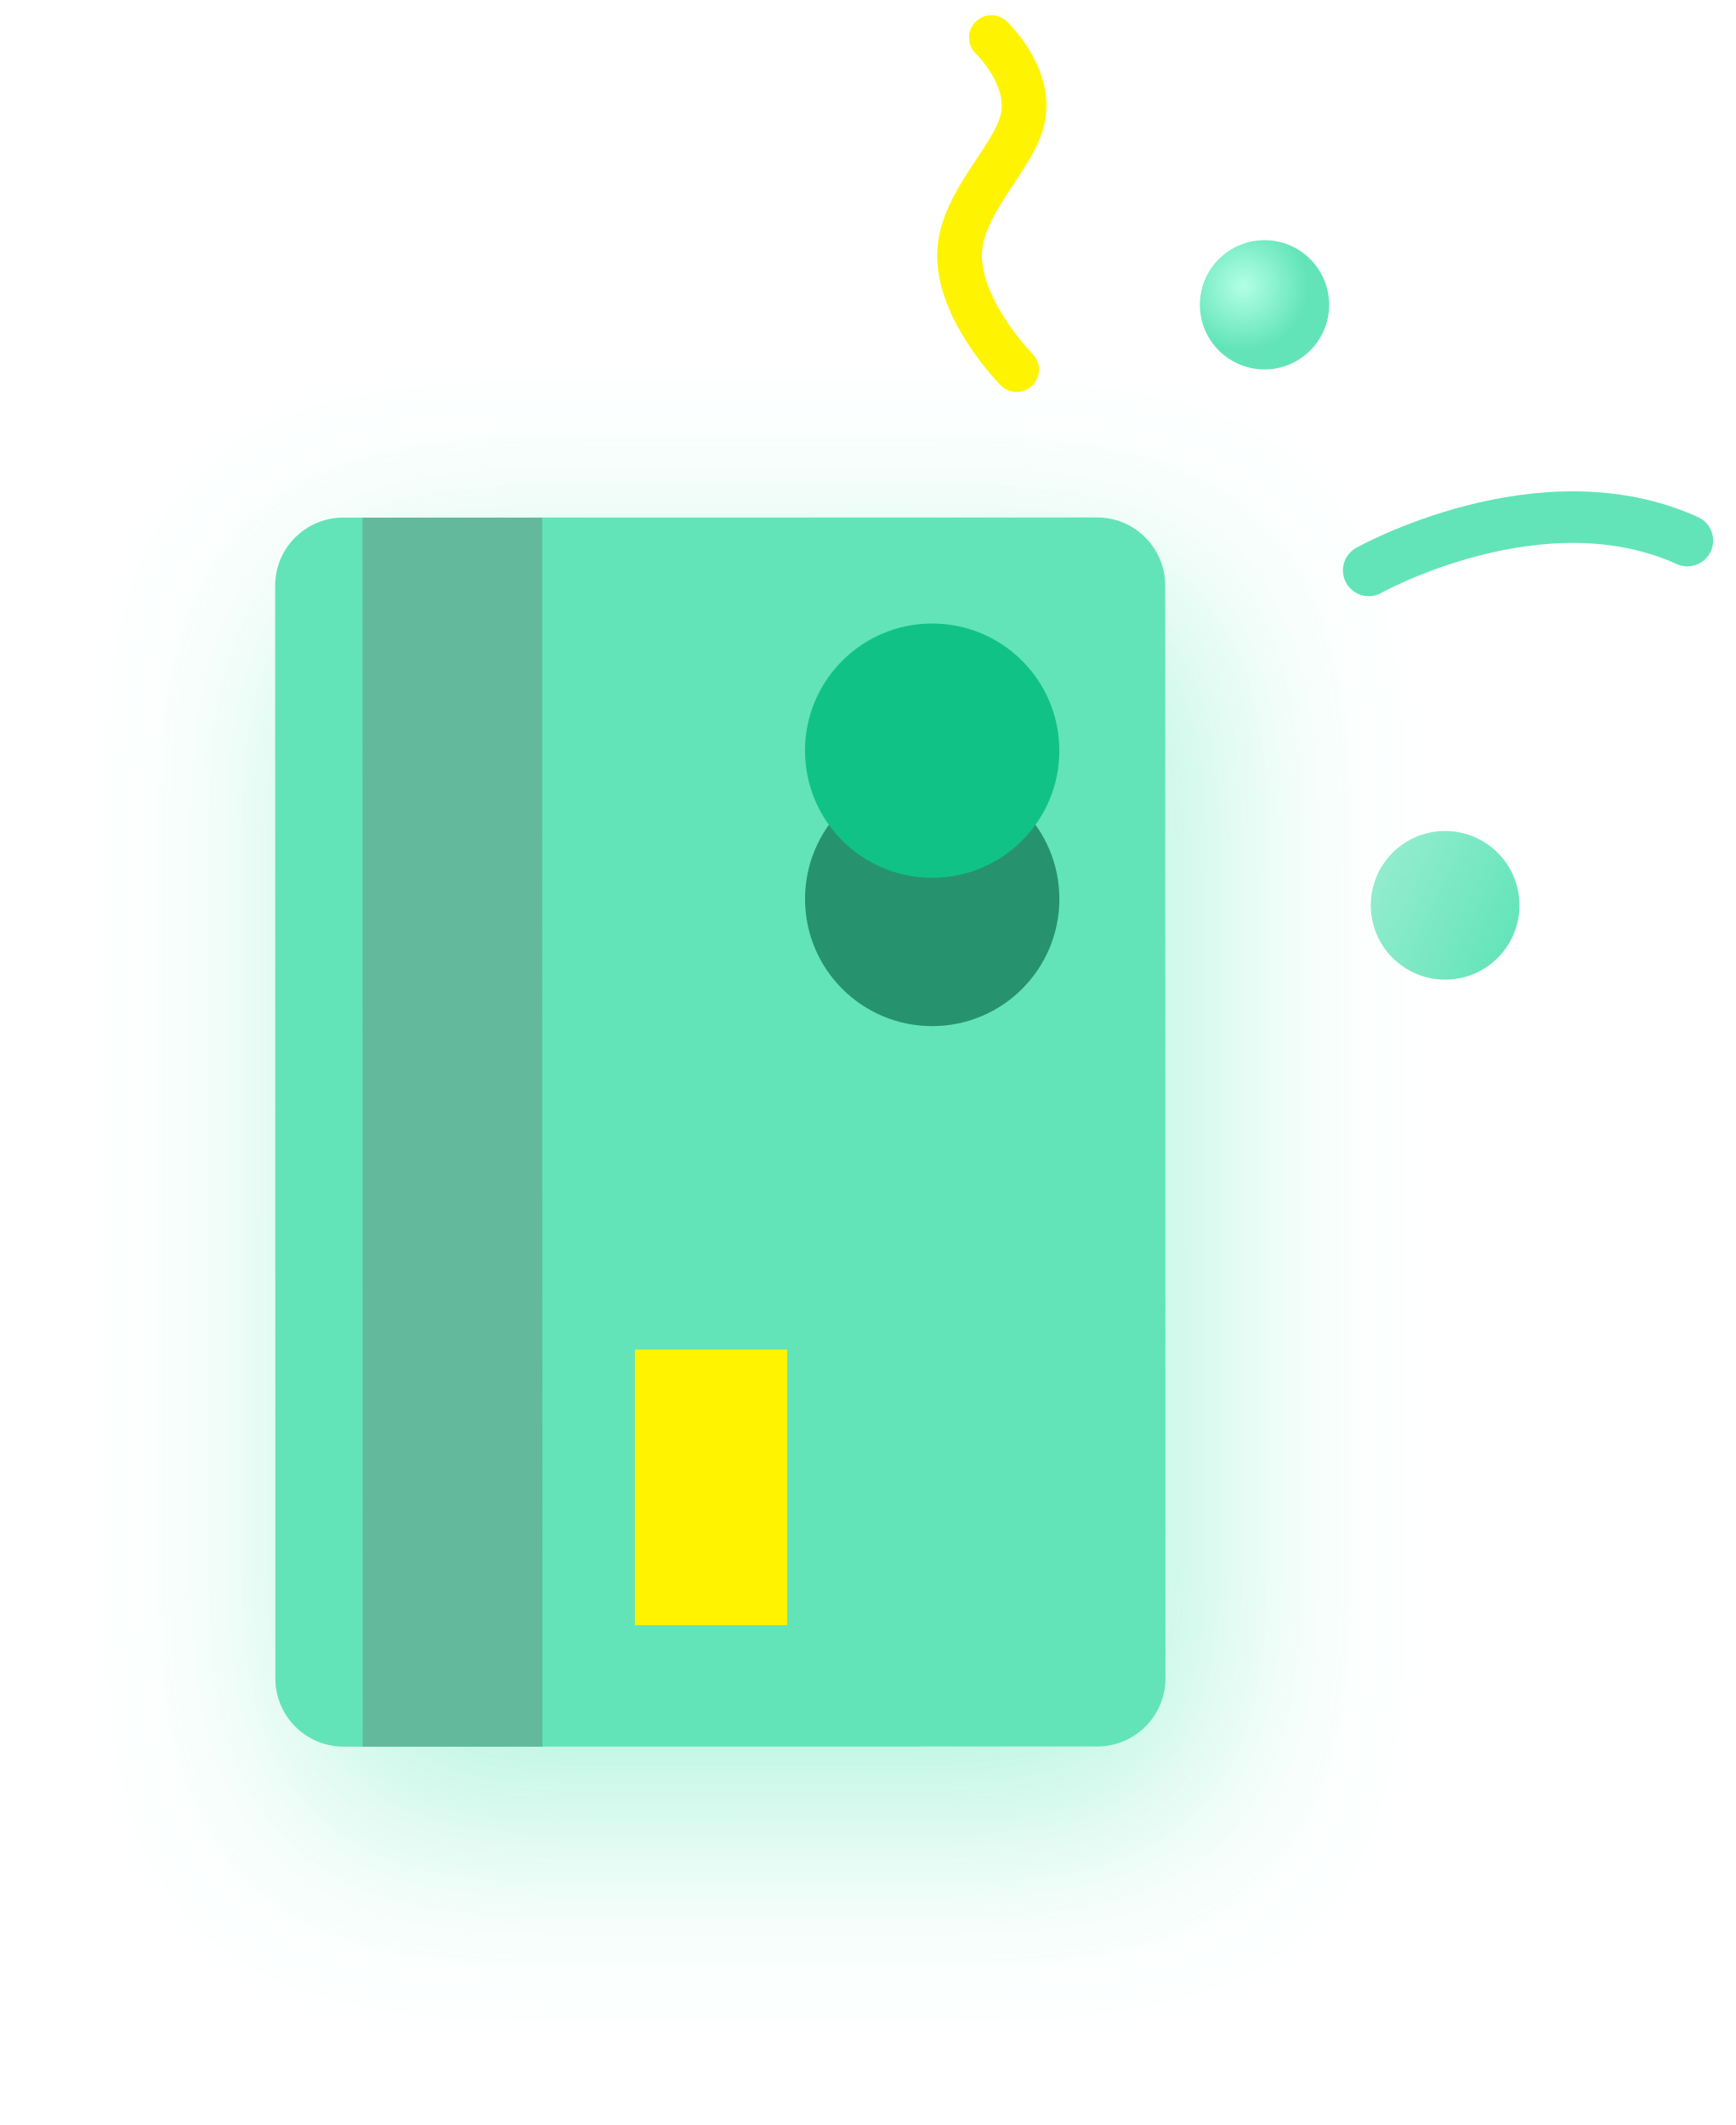
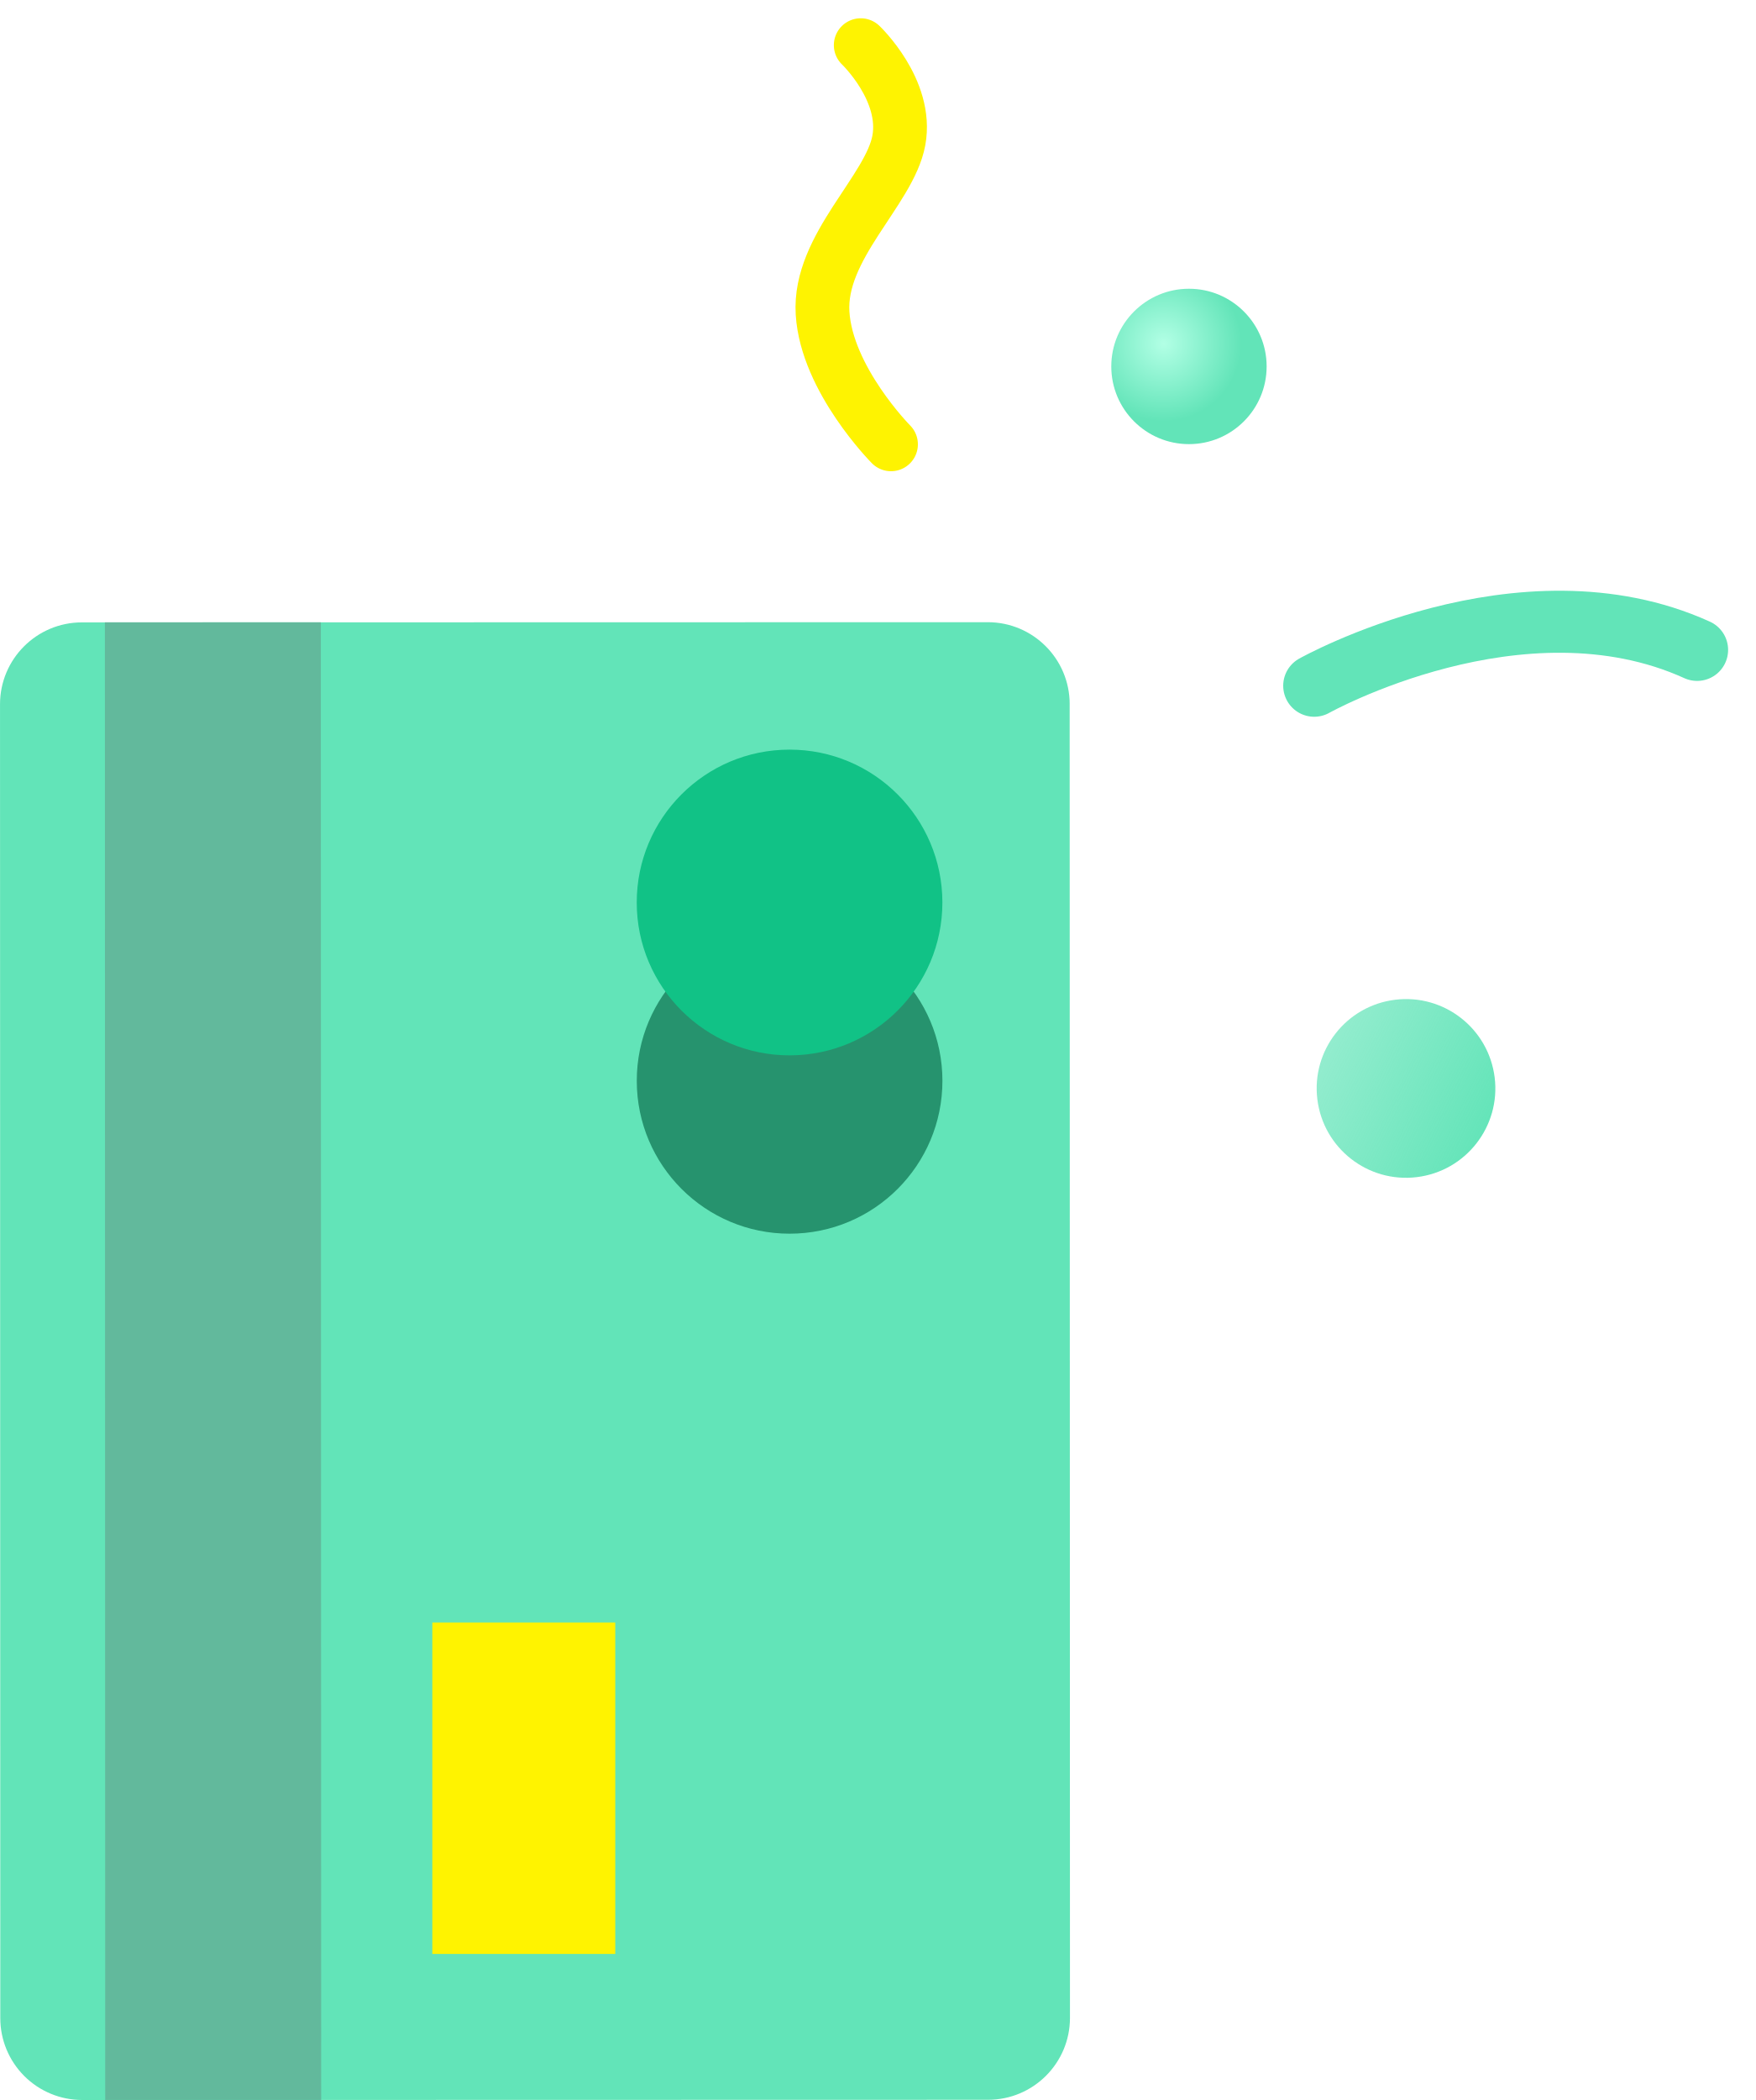
- <svg xmlns="http://www.w3.org/2000/svg" width="100.922" height="123.578" viewBox="0 0 100.922 123.578">
+ <svg xmlns="http://www.w3.org/2000/svg" width="84.922" height="101.578" viewBox="0 0 84.922 101.578">
  <defs>
-     <filter id="Path_2396" x="0" y="16.096" width="87.767" height="107.482" filterUnits="userSpaceOnUse">
-       <feOffset dx="2" dy="4" input="SourceAlpha" />
-       <feGaussianBlur stdDeviation="6" result="blur" />
-       <feFlood flood-color="#62e9bc" flood-opacity="0.49" />
-       <feComposite operator="in" in2="blur" />
-       <feComposite in="SourceGraphic" />
-     </filter>
    <radialGradient id="radial-gradient" cx="0.338" cy="0.354" r="0.5" gradientUnits="objectBoundingBox">
      <stop offset="0" stop-color="#b2ffe5" />
      <stop offset="1" stop-color="#62e4b8" />
    </radialGradient>
    <linearGradient id="linear-gradient" x1="1" y1="0.753" x2="-0.191" gradientUnits="objectBoundingBox">
      <stop offset="0" stop-color="#62e4b8" />
      <stop offset="1" stop-color="#62e4b8" stop-opacity="0.588" />
    </linearGradient>
  </defs>
-   <g id="InstantCredit-web" transform="translate(-243.501 -3239.652)">
+   <g id="InstantCredit-web" transform="translate(-259.501 -3239.652)">
    <g id="Group_3919" data-name="Group 3919" transform="translate(-71.236 839.967)">
      <g id="Group_3912" data-name="Group 3912" transform="translate(333.248 2500.983)">
        <path id="Path_2361" data-name="Path 2361" d="M140.584,1099.79a3.932,3.932,0,0,0,1.466.28h0a3.932,3.932,0,0,1-1.466-.28Z" transform="translate(-140.584 -1099.79)" fill="#2f8694" />
      </g>
      <g id="Group_3913" data-name="Group 3913" transform="translate(346.26 2429.781)">
        <path id="Path_2362" data-name="Path 2362" d="M224.4,817.716l-32.265.007,32.266-.007Z" transform="translate(-192.131 -817.716)" fill="#2f8694" />
      </g>
      <g id="Group_3914" data-name="Group 3914" transform="translate(330.737 2429.781)">
-         <g transform="matrix(1, 0, 0, 1, -16, -30.1)" filter="url(#Path_2396)">
-           <path id="Path_2396-2" data-name="Path 2396" d="M182.39,821.68l.015,63.545a3.964,3.964,0,0,1-3.964,3.963l-43.825.01a3.961,3.961,0,0,1-3.965-3.963l-.013-63.545a3.962,3.962,0,0,1,3.962-3.965l43.826-.009a3.964,3.964,0,0,1,3.965,3.964" transform="translate(-114.64 -787.62)" fill="#62e4b8" />
-         </g>
+         <path id="Path_2396" data-name="Path 2396" d="M182.39,821.68l.015,63.545a3.964,3.964,0,0,1-3.964,3.963l-43.825.01a3.961,3.961,0,0,1-3.965-3.963l-.013-63.545a3.962,3.962,0,0,1,3.962-3.965l43.826-.009a3.964,3.964,0,0,1,3.965,3.964" transform="translate(-130.637 -817.716)" fill="#62e4b8" />
      </g>
      <g id="Group_3915" data-name="Group 3915" transform="translate(335.812 2429.788)">
        <path id="Path_2397" data-name="Path 2397" d="M161.189,817.744h-4.563l-5.885,0,.016,71.473,10.448,0Z" transform="translate(-150.741 -817.744)" fill="#62b99c" />
      </g>
      <g id="Group_3916" data-name="Group 3916" transform="translate(361.546 2444.571)">
        <path id="Path_2398" data-name="Path 2398" d="M260.081,876.307a7.394,7.394,0,1,1-7.392,7.4,7.393,7.393,0,0,1,7.392-7.4" transform="translate(-252.689 -876.307)" fill="#26936e" />
      </g>
      <g id="Group_3917" data-name="Group 3917" transform="translate(361.544 2435.945)">
        <path id="Path_2399" data-name="Path 2399" d="M260.073,842.134a7.394,7.394,0,1,1-7.392,7.4,7.393,7.393,0,0,1,7.392-7.4" transform="translate(-252.681 -842.134)" fill="#11c286" />
      </g>
      <g id="Group_3918" data-name="Group 3918" transform="translate(351.653 2478.167)">
        <path id="Path_2400" data-name="Path 2400" d="M213.5,1009.4h8.851v16.031H213.5V1009.4" transform="translate(-213.499 -1009.4)" fill="rgba(255,243,0,1)" />
      </g>
    </g>
    <circle id="Ellipse_28" data-name="Ellipse 28" cx="3.758" cy="3.758" r="3.758" transform="translate(313.268 3253.619)" fill="url(#radial-gradient)" />
    <circle id="Ellipse_25" data-name="Ellipse 25" cx="4.322" cy="4.322" r="4.322" transform="translate(322.711 3288.537) rotate(-7)" fill="url(#linear-gradient)" />
    <path id="Path_201" data-name="Path 201" d="M0,.032S11.428-.821,17.523,6.29" transform="translate(323.072 3272.793) rotate(-25)" fill="none" stroke="#62e4b8" stroke-linecap="round" stroke-width="3" />
    <path id="Path_203" data-name="Path 203" d="M0,7.671S1.308,4.8,3.749,4.429s6.131,2,9.1.766S17.766,0,17.766,0" transform="matrix(-0.326, 0.946, -0.946, -0.326, 308.402, 3244.338)" fill="none" stroke="#fef301" stroke-linecap="round" stroke-width="2.6" />
  </g>
</svg>
